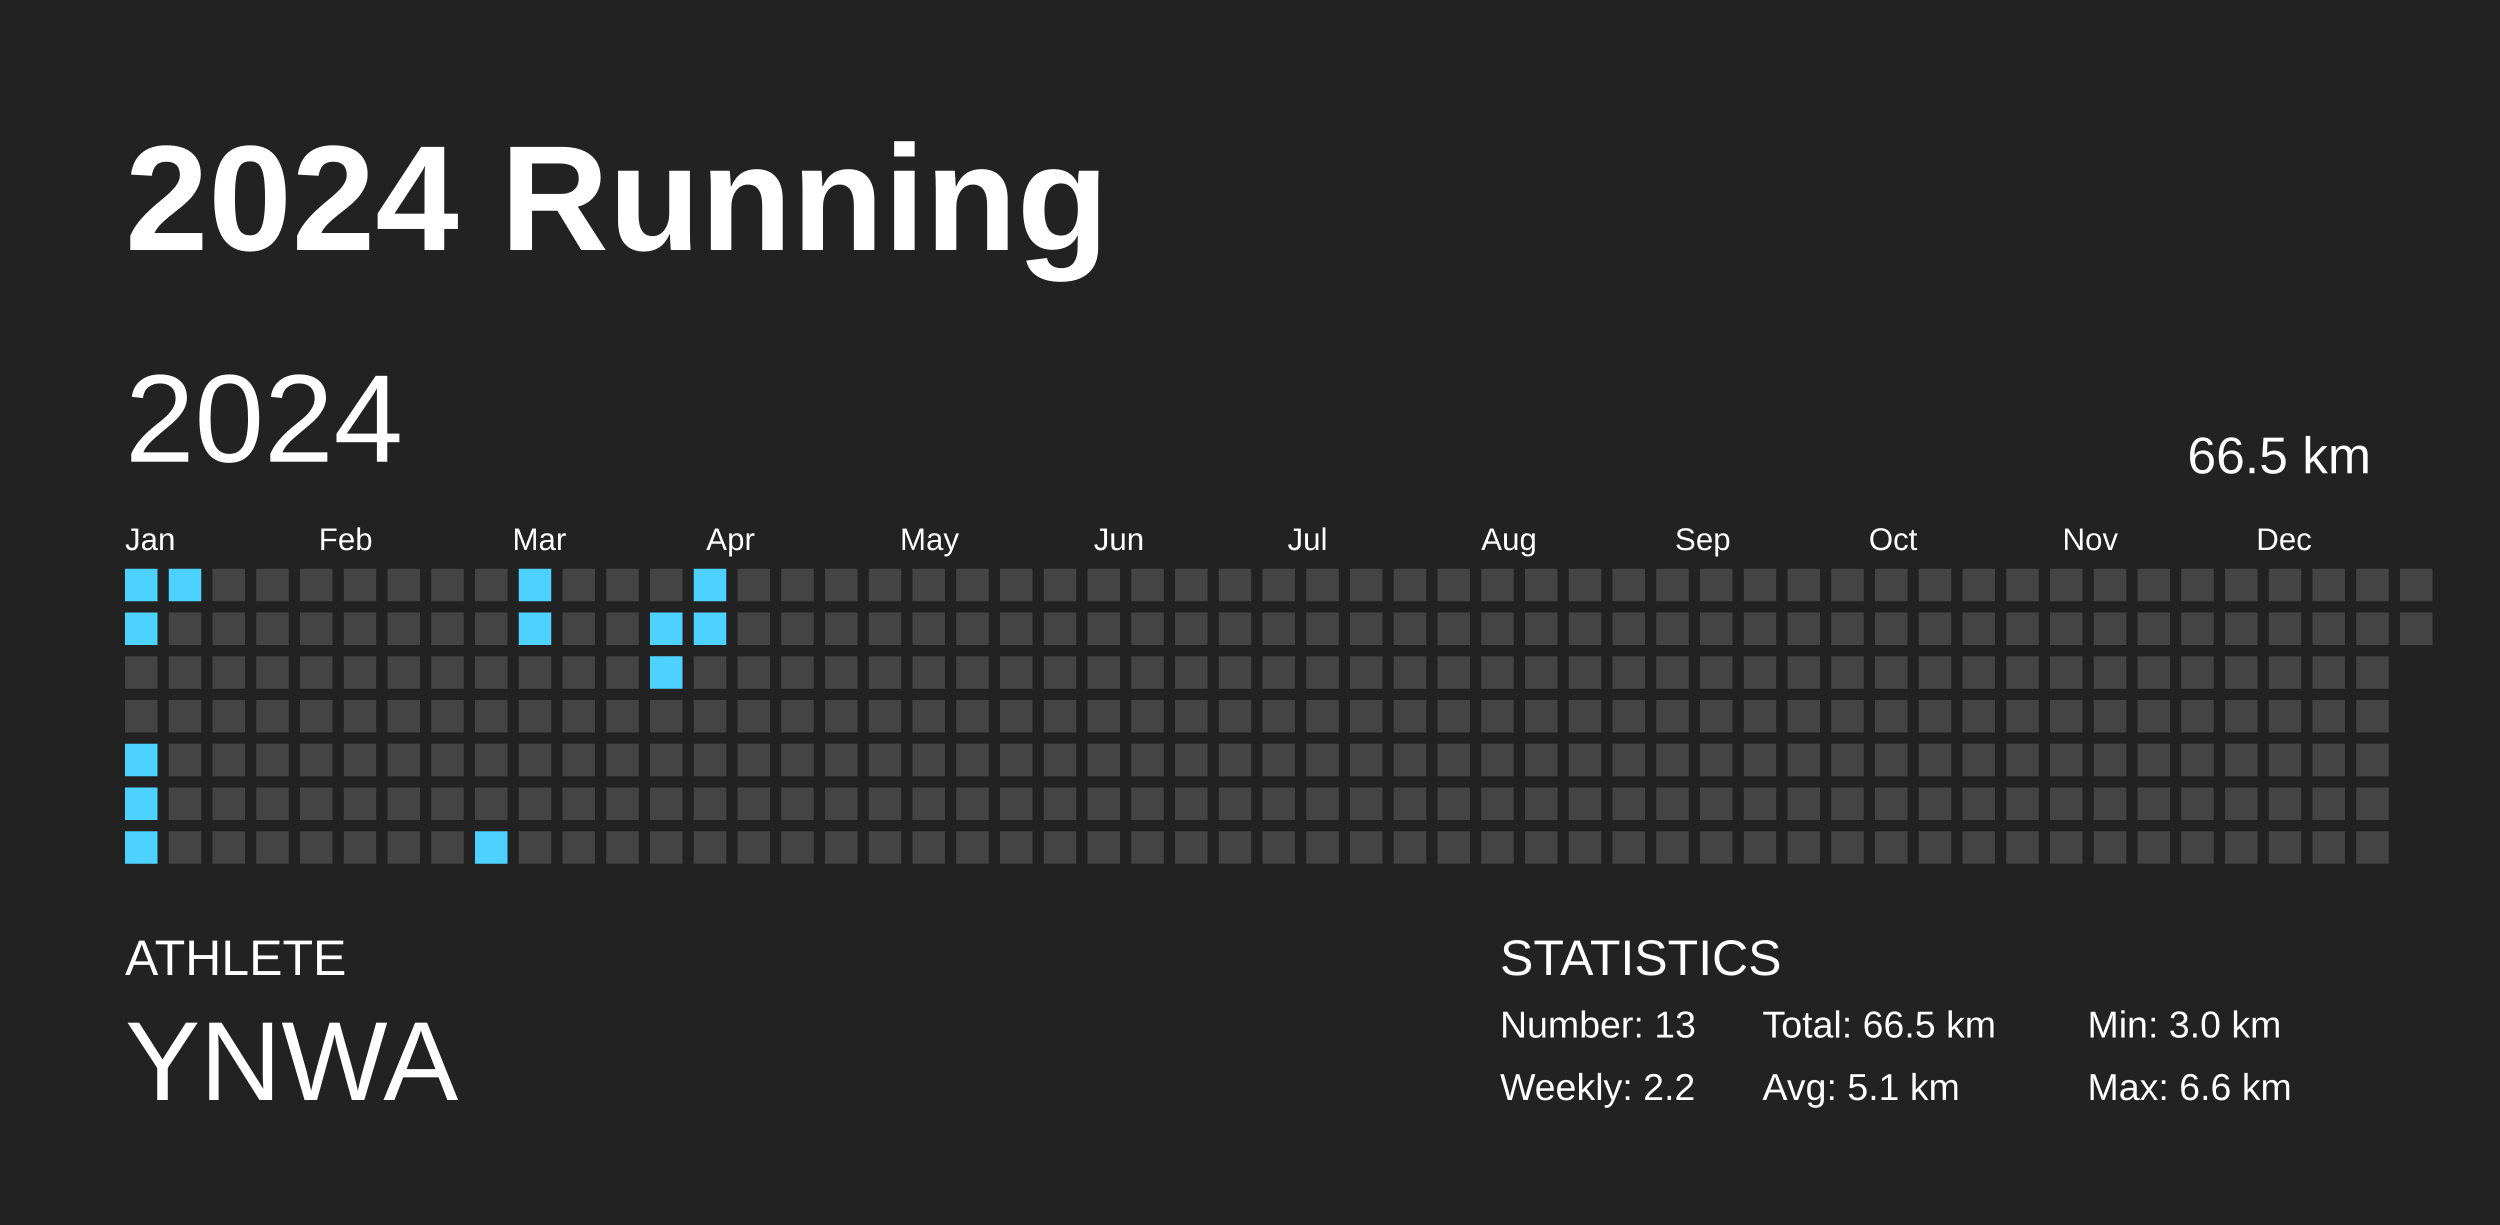
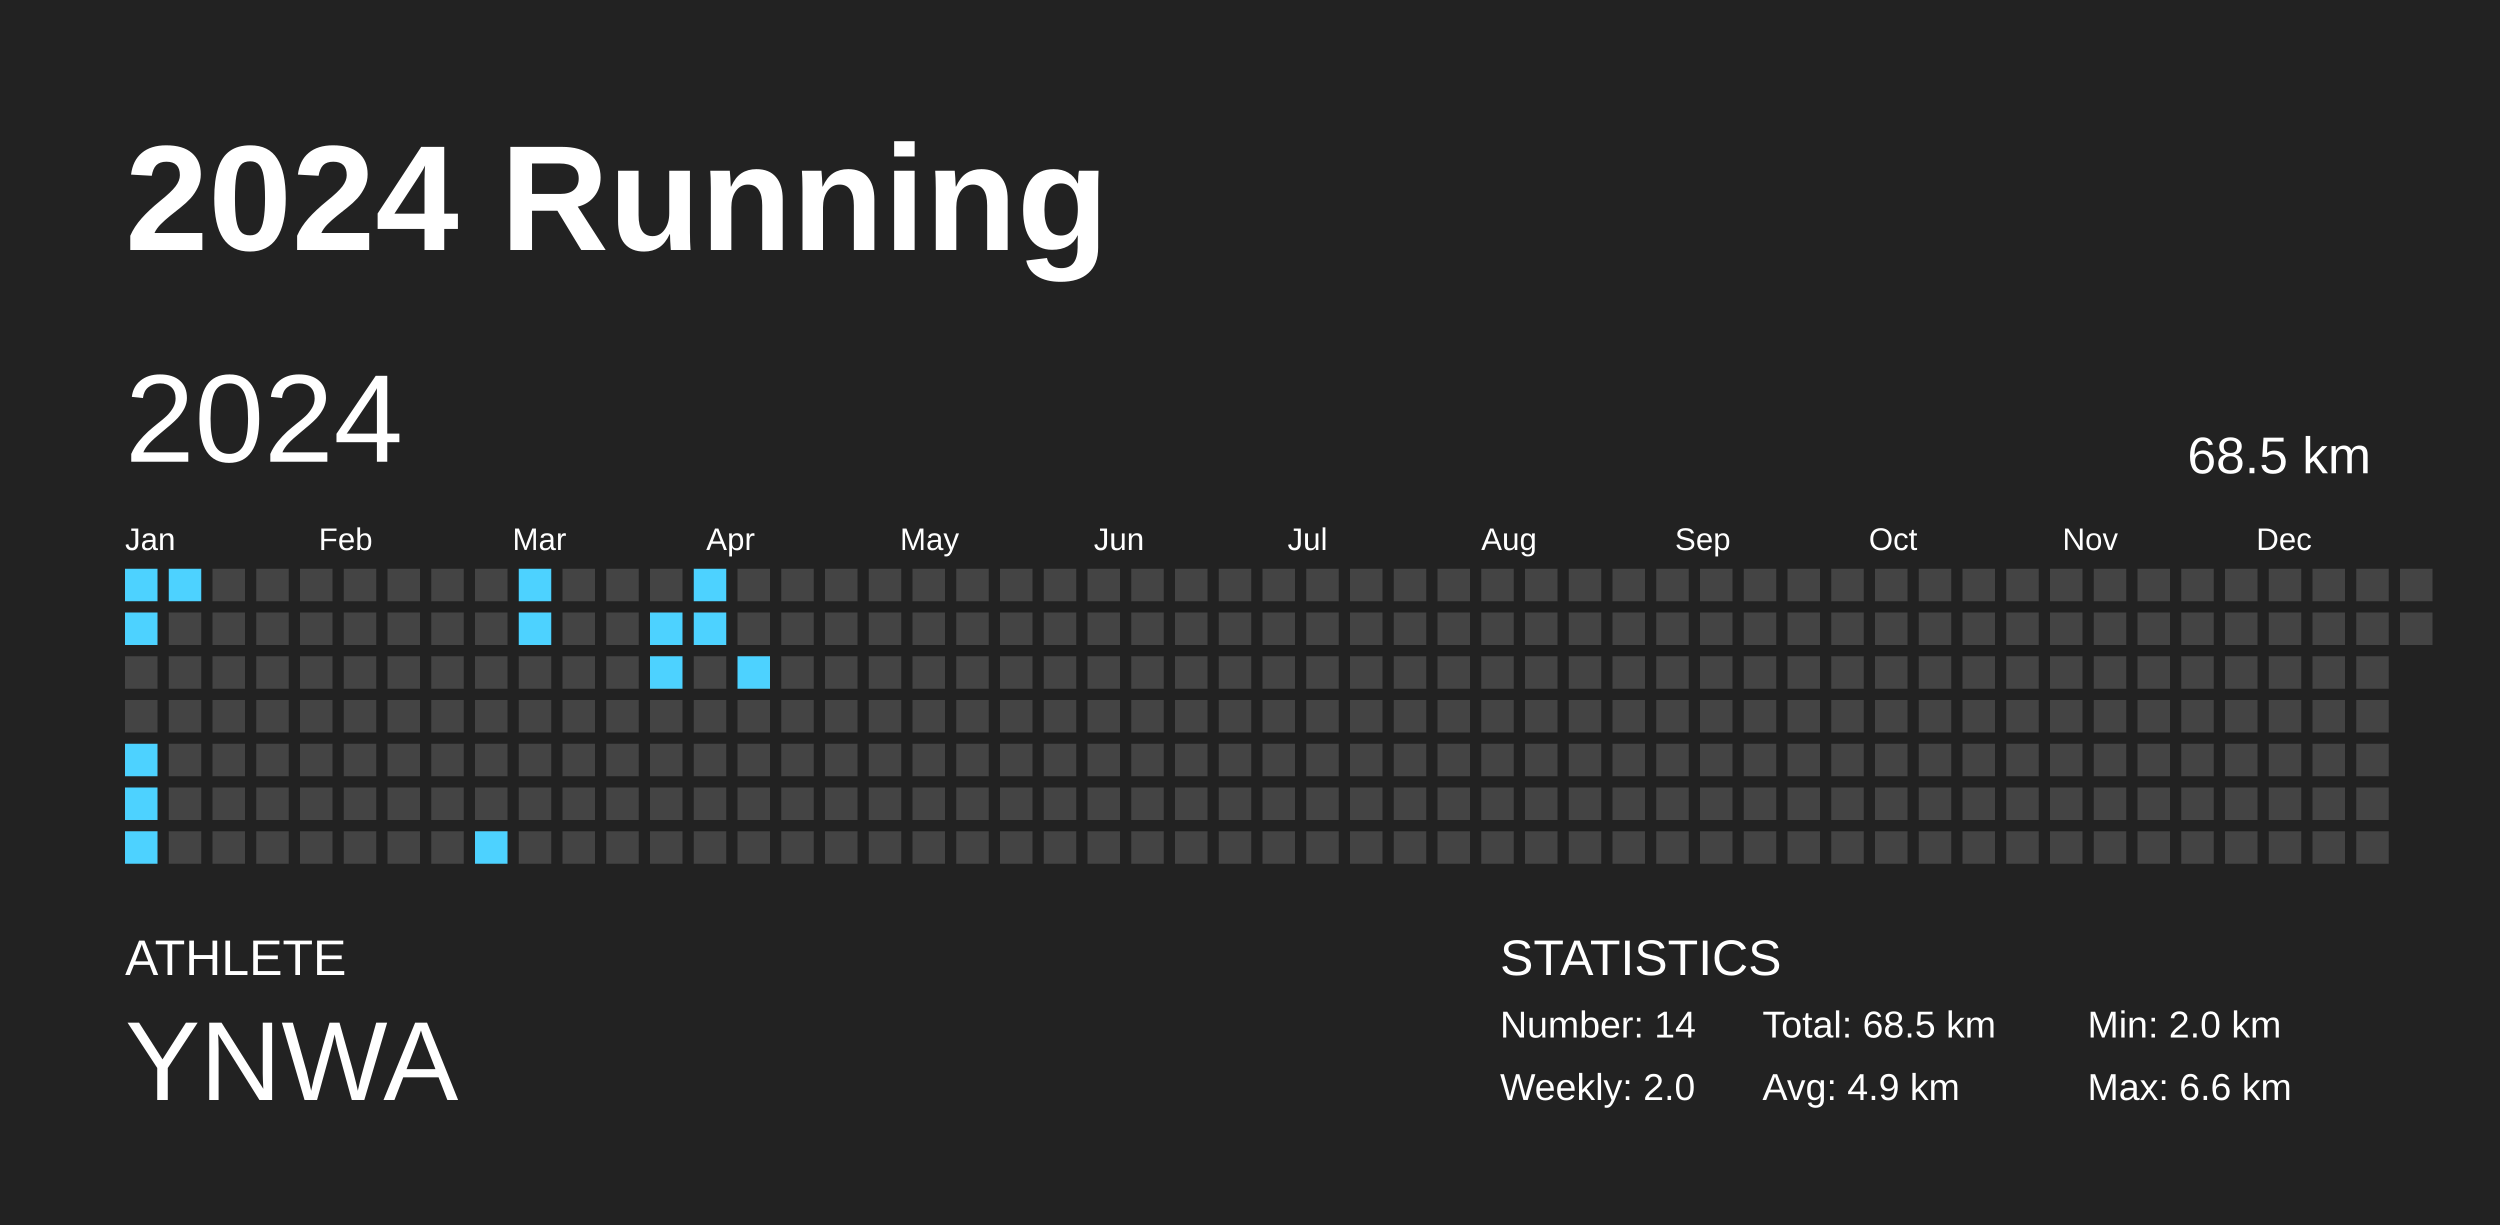
<svg xmlns="http://www.w3.org/2000/svg" baseProfile="full" height="98mm" version="1.1" viewBox="0,0,200,98" width="200mm">
  <defs />
  <rect fill="#222222" height="98" width="200" x="0" y="0" />
  <text fill="#FFFFFF" style="font-size:12px; font-family:Arial; font-weight:bold;" x="10" y="20">2024 Running</text>
  <text fill="#FFFFFF" style="font-size:4px; font-family:Arial" x="10" y="78">ATHLETE</text>
  <text fill="#FFFFFF" style="font-size:9px; font-family:Arial" x="10" y="88">YNWA</text>
  <text fill="#FFFFFF" style="font-size:4px; font-family:Arial" x="120" y="78">STATISTICS</text>
-   <text fill="#FFFFFF" style="font-size:3px; font-family:Arial" x="120" y="83">Number: 13</text>
-   <text fill="#FFFFFF" style="font-size:3px; font-family:Arial" x="120" y="88">Weekly: 2.2</text>
-   <text fill="#FFFFFF" style="font-size:3px; font-family:Arial" x="141" y="83">Total: 66.5 km</text>
-   <text fill="#FFFFFF" style="font-size:3px; font-family:Arial" x="141" y="88">Avg: 5.1 km</text>
-   <text fill="#FFFFFF" style="font-size:3px; font-family:Arial" x="167" y="83">Min: 3.0 km</text>
+   <text fill="#FFFFFF" style="font-size:3px; font-family:Arial" x="120" y="83">Number: 14</text>
+   <text fill="#FFFFFF" style="font-size:3px; font-family:Arial" x="120" y="88">Weekly: 2.0</text>
+   <text fill="#FFFFFF" style="font-size:3px; font-family:Arial" x="141" y="83">Total: 68.5 km</text>
+   <text fill="#FFFFFF" style="font-size:3px; font-family:Arial" x="141" y="88">Avg: 4.9 km</text>
+   <text fill="#FFFFFF" style="font-size:3px; font-family:Arial" x="167" y="83">Min: 2.0 km</text>
  <text fill="#FFFFFF" style="font-size:3px; font-family:Arial" x="167" y="88">Max: 6.6 km</text>
  <text dominant-baseline="hanging" fill="#FFFFFF" style="font-size:10.0px; font-family:Arial;" x="10" y="30">2024</text>
-   <text dominant-baseline="hanging" fill="#FFFFFF" style="font-size:4.125px; font-family:Arial;" x="175" y="35">66.5 km</text>
+   <text dominant-baseline="hanging" fill="#FFFFFF" style="font-size:4.125px; font-family:Arial;" x="175" y="35">68.5 km</text>
  <text fill="#FFFFFF" style="font-size:2.5px; font-family:Arial" x="10.0" y="44">Jan</text>
  <text fill="#FFFFFF" style="font-size:2.5px; font-family:Arial" x="25.5" y="44">Feb</text>
  <text fill="#FFFFFF" style="font-size:2.5px; font-family:Arial" x="41.0" y="44">Mar</text>
  <text fill="#FFFFFF" style="font-size:2.5px; font-family:Arial" x="56.5" y="44">Apr</text>
  <text fill="#FFFFFF" style="font-size:2.5px; font-family:Arial" x="72.0" y="44">May</text>
  <text fill="#FFFFFF" style="font-size:2.5px; font-family:Arial" x="87.5" y="44">Jun</text>
  <text fill="#FFFFFF" style="font-size:2.5px; font-family:Arial" x="103.0" y="44">Jul</text>
  <text fill="#FFFFFF" style="font-size:2.5px; font-family:Arial" x="118.5" y="44">Aug</text>
  <text fill="#FFFFFF" style="font-size:2.5px; font-family:Arial" x="134.0" y="44">Sep</text>
  <text fill="#FFFFFF" style="font-size:2.5px; font-family:Arial" x="149.5" y="44">Oct</text>
  <text fill="#FFFFFF" style="font-size:2.5px; font-family:Arial" x="165.0" y="44">Nov</text>
  <text fill="#FFFFFF" style="font-size:2.5px; font-family:Arial" x="180.5" y="44">Dec</text>
  <rect fill="#4dd2ff" height="2.6" width="2.6" x="10.0" y="45.5" />
  <rect fill="#4dd2ff" height="2.6" width="2.6" x="10.0" y="49.0" />
  <rect fill="#444444" height="2.6" width="2.6" x="10.0" y="52.5" />
  <rect fill="#444444" height="2.6" width="2.6" x="10.0" y="56.0" />
  <rect fill="#4dd2ff" height="2.6" width="2.6" x="10.0" y="59.5" />
  <rect fill="#4dd2ff" height="2.6" width="2.6" x="10.0" y="63.0" />
  <rect fill="#4dd2ff" height="2.6" width="2.6" x="10.0" y="66.5" />
  <rect fill="#4dd2ff" height="2.6" width="2.6" x="13.5" y="45.5" />
  <rect fill="#444444" height="2.6" width="2.6" x="13.5" y="49.0" />
  <rect fill="#444444" height="2.6" width="2.6" x="13.5" y="52.5" />
  <rect fill="#444444" height="2.6" width="2.6" x="13.5" y="56.0" />
  <rect fill="#444444" height="2.6" width="2.6" x="13.5" y="59.5" />
  <rect fill="#444444" height="2.6" width="2.6" x="13.5" y="63.0" />
  <rect fill="#444444" height="2.6" width="2.6" x="13.5" y="66.5" />
  <rect fill="#444444" height="2.6" width="2.6" x="17.0" y="45.5" />
  <rect fill="#444444" height="2.6" width="2.6" x="17.0" y="49.0" />
  <rect fill="#444444" height="2.6" width="2.6" x="17.0" y="52.5" />
  <rect fill="#444444" height="2.6" width="2.6" x="17.0" y="56.0" />
  <rect fill="#444444" height="2.6" width="2.6" x="17.0" y="59.5" />
  <rect fill="#444444" height="2.6" width="2.6" x="17.0" y="63.0" />
  <rect fill="#444444" height="2.6" width="2.6" x="17.0" y="66.5" />
  <rect fill="#444444" height="2.6" width="2.6" x="20.5" y="45.5" />
  <rect fill="#444444" height="2.6" width="2.6" x="20.5" y="49.0" />
  <rect fill="#444444" height="2.6" width="2.6" x="20.5" y="52.5" />
  <rect fill="#444444" height="2.6" width="2.6" x="20.5" y="56.0" />
  <rect fill="#444444" height="2.6" width="2.6" x="20.5" y="59.5" />
  <rect fill="#444444" height="2.6" width="2.6" x="20.5" y="63.0" />
  <rect fill="#444444" height="2.6" width="2.6" x="20.5" y="66.5" />
  <rect fill="#444444" height="2.6" width="2.6" x="24.0" y="45.5" />
  <rect fill="#444444" height="2.6" width="2.6" x="24.0" y="49.0" />
  <rect fill="#444444" height="2.6" width="2.6" x="24.0" y="52.5" />
  <rect fill="#444444" height="2.6" width="2.6" x="24.0" y="56.0" />
  <rect fill="#444444" height="2.6" width="2.6" x="24.0" y="59.5" />
  <rect fill="#444444" height="2.6" width="2.6" x="24.0" y="63.0" />
  <rect fill="#444444" height="2.6" width="2.6" x="24.0" y="66.5" />
  <rect fill="#444444" height="2.6" width="2.6" x="27.5" y="45.5" />
  <rect fill="#444444" height="2.6" width="2.6" x="27.5" y="49.0" />
  <rect fill="#444444" height="2.6" width="2.6" x="27.5" y="52.5" />
  <rect fill="#444444" height="2.6" width="2.6" x="27.5" y="56.0" />
  <rect fill="#444444" height="2.6" width="2.6" x="27.5" y="59.5" />
  <rect fill="#444444" height="2.6" width="2.6" x="27.5" y="63.0" />
  <rect fill="#444444" height="2.6" width="2.6" x="27.5" y="66.5" />
  <rect fill="#444444" height="2.6" width="2.6" x="31.0" y="45.5" />
  <rect fill="#444444" height="2.6" width="2.6" x="31.0" y="49.0" />
  <rect fill="#444444" height="2.6" width="2.6" x="31.0" y="52.5" />
  <rect fill="#444444" height="2.6" width="2.6" x="31.0" y="56.0" />
  <rect fill="#444444" height="2.6" width="2.6" x="31.0" y="59.5" />
  <rect fill="#444444" height="2.6" width="2.6" x="31.0" y="63.0" />
  <rect fill="#444444" height="2.6" width="2.6" x="31.0" y="66.5" />
  <rect fill="#444444" height="2.6" width="2.6" x="34.5" y="45.5" />
  <rect fill="#444444" height="2.6" width="2.6" x="34.5" y="49.0" />
  <rect fill="#444444" height="2.6" width="2.6" x="34.5" y="52.5" />
  <rect fill="#444444" height="2.6" width="2.6" x="34.5" y="56.0" />
  <rect fill="#444444" height="2.6" width="2.6" x="34.5" y="59.5" />
  <rect fill="#444444" height="2.6" width="2.6" x="34.5" y="63.0" />
  <rect fill="#444444" height="2.6" width="2.6" x="34.5" y="66.5" />
  <rect fill="#444444" height="2.6" width="2.6" x="38.0" y="45.5" />
  <rect fill="#444444" height="2.6" width="2.6" x="38.0" y="49.0" />
  <rect fill="#444444" height="2.6" width="2.6" x="38.0" y="52.5" />
  <rect fill="#444444" height="2.6" width="2.6" x="38.0" y="56.0" />
  <rect fill="#444444" height="2.6" width="2.6" x="38.0" y="59.5" />
  <rect fill="#444444" height="2.6" width="2.6" x="38.0" y="63.0" />
  <rect fill="#4dd2ff" height="2.6" width="2.6" x="38.0" y="66.5" />
  <rect fill="#4dd2ff" height="2.6" width="2.6" x="41.5" y="45.5" />
  <rect fill="#4dd2ff" height="2.6" width="2.6" x="41.5" y="49.0" />
  <rect fill="#444444" height="2.6" width="2.6" x="41.5" y="52.5" />
  <rect fill="#444444" height="2.6" width="2.6" x="41.5" y="56.0" />
  <rect fill="#444444" height="2.6" width="2.6" x="41.5" y="59.5" />
  <rect fill="#444444" height="2.6" width="2.6" x="41.5" y="63.0" />
  <rect fill="#444444" height="2.6" width="2.6" x="41.5" y="66.5" />
  <rect fill="#444444" height="2.6" width="2.6" x="45.0" y="45.5" />
  <rect fill="#444444" height="2.6" width="2.6" x="45.0" y="49.0" />
  <rect fill="#444444" height="2.6" width="2.6" x="45.0" y="52.5" />
  <rect fill="#444444" height="2.6" width="2.6" x="45.0" y="56.0" />
  <rect fill="#444444" height="2.6" width="2.6" x="45.0" y="59.5" />
  <rect fill="#444444" height="2.6" width="2.6" x="45.0" y="63.0" />
  <rect fill="#444444" height="2.6" width="2.6" x="45.0" y="66.5" />
  <rect fill="#444444" height="2.6" width="2.6" x="48.5" y="45.5" />
  <rect fill="#444444" height="2.6" width="2.6" x="48.5" y="49.0" />
  <rect fill="#444444" height="2.6" width="2.6" x="48.5" y="52.5" />
  <rect fill="#444444" height="2.6" width="2.6" x="48.5" y="56.0" />
  <rect fill="#444444" height="2.6" width="2.6" x="48.5" y="59.5" />
  <rect fill="#444444" height="2.6" width="2.6" x="48.5" y="63.0" />
  <rect fill="#444444" height="2.6" width="2.6" x="48.5" y="66.5" />
  <rect fill="#444444" height="2.6" width="2.6" x="52.0" y="45.5" />
  <rect fill="#4dd2ff" height="2.6" width="2.6" x="52.0" y="49.0" />
  <rect fill="#4dd2ff" height="2.6" width="2.6" x="52.0" y="52.5" />
  <rect fill="#444444" height="2.6" width="2.6" x="52.0" y="56.0" />
  <rect fill="#444444" height="2.6" width="2.6" x="52.0" y="59.5" />
  <rect fill="#444444" height="2.6" width="2.6" x="52.0" y="63.0" />
  <rect fill="#444444" height="2.6" width="2.6" x="52.0" y="66.5" />
  <rect fill="#4dd2ff" height="2.6" width="2.6" x="55.5" y="45.5" />
  <rect fill="#4dd2ff" height="2.6" width="2.6" x="55.5" y="49.0" />
  <rect fill="#444444" height="2.6" width="2.6" x="55.5" y="52.5" />
  <rect fill="#444444" height="2.6" width="2.6" x="55.5" y="56.0" />
  <rect fill="#444444" height="2.6" width="2.6" x="55.5" y="59.5" />
  <rect fill="#444444" height="2.6" width="2.6" x="55.5" y="63.0" />
  <rect fill="#444444" height="2.6" width="2.6" x="55.5" y="66.5" />
  <rect fill="#444444" height="2.6" width="2.6" x="59.0" y="45.5" />
  <rect fill="#444444" height="2.6" width="2.6" x="59.0" y="49.0" />
-   <rect fill="#444444" height="2.6" width="2.6" x="59.0" y="52.5" />
+   <rect fill="#4dd2ff" height="2.6" width="2.6" x="59.0" y="52.5" />
  <rect fill="#444444" height="2.6" width="2.6" x="59.0" y="56.0" />
  <rect fill="#444444" height="2.6" width="2.6" x="59.0" y="59.5" />
  <rect fill="#444444" height="2.6" width="2.6" x="59.0" y="63.0" />
  <rect fill="#444444" height="2.6" width="2.6" x="59.0" y="66.5" />
  <rect fill="#444444" height="2.6" width="2.6" x="62.5" y="45.5" />
  <rect fill="#444444" height="2.6" width="2.6" x="62.5" y="49.0" />
  <rect fill="#444444" height="2.6" width="2.6" x="62.5" y="52.5" />
  <rect fill="#444444" height="2.6" width="2.6" x="62.5" y="56.0" />
  <rect fill="#444444" height="2.6" width="2.6" x="62.5" y="59.5" />
  <rect fill="#444444" height="2.6" width="2.6" x="62.5" y="63.0" />
  <rect fill="#444444" height="2.6" width="2.6" x="62.5" y="66.5" />
  <rect fill="#444444" height="2.6" width="2.6" x="66.0" y="45.5" />
  <rect fill="#444444" height="2.6" width="2.6" x="66.0" y="49.0" />
  <rect fill="#444444" height="2.6" width="2.6" x="66.0" y="52.5" />
  <rect fill="#444444" height="2.6" width="2.6" x="66.0" y="56.0" />
  <rect fill="#444444" height="2.6" width="2.6" x="66.0" y="59.5" />
  <rect fill="#444444" height="2.6" width="2.6" x="66.0" y="63.0" />
  <rect fill="#444444" height="2.6" width="2.6" x="66.0" y="66.5" />
  <rect fill="#444444" height="2.6" width="2.6" x="69.5" y="45.5" />
  <rect fill="#444444" height="2.6" width="2.6" x="69.5" y="49.0" />
  <rect fill="#444444" height="2.6" width="2.6" x="69.5" y="52.5" />
  <rect fill="#444444" height="2.6" width="2.6" x="69.5" y="56.0" />
  <rect fill="#444444" height="2.6" width="2.6" x="69.5" y="59.5" />
  <rect fill="#444444" height="2.6" width="2.6" x="69.5" y="63.0" />
  <rect fill="#444444" height="2.6" width="2.6" x="69.5" y="66.5" />
  <rect fill="#444444" height="2.6" width="2.6" x="73.0" y="45.5" />
  <rect fill="#444444" height="2.6" width="2.6" x="73.0" y="49.0" />
  <rect fill="#444444" height="2.6" width="2.6" x="73.0" y="52.5" />
  <rect fill="#444444" height="2.6" width="2.6" x="73.0" y="56.0" />
  <rect fill="#444444" height="2.6" width="2.6" x="73.0" y="59.5" />
  <rect fill="#444444" height="2.6" width="2.6" x="73.0" y="63.0" />
  <rect fill="#444444" height="2.6" width="2.6" x="73.0" y="66.5" />
  <rect fill="#444444" height="2.6" width="2.6" x="76.5" y="45.5" />
  <rect fill="#444444" height="2.6" width="2.6" x="76.5" y="49.0" />
  <rect fill="#444444" height="2.6" width="2.6" x="76.5" y="52.5" />
  <rect fill="#444444" height="2.6" width="2.6" x="76.5" y="56.0" />
  <rect fill="#444444" height="2.6" width="2.6" x="76.5" y="59.5" />
  <rect fill="#444444" height="2.6" width="2.6" x="76.5" y="63.0" />
  <rect fill="#444444" height="2.6" width="2.6" x="76.5" y="66.5" />
  <rect fill="#444444" height="2.6" width="2.6" x="80.0" y="45.5" />
  <rect fill="#444444" height="2.6" width="2.6" x="80.0" y="49.0" />
  <rect fill="#444444" height="2.6" width="2.6" x="80.0" y="52.5" />
  <rect fill="#444444" height="2.6" width="2.6" x="80.0" y="56.0" />
  <rect fill="#444444" height="2.6" width="2.6" x="80.0" y="59.5" />
  <rect fill="#444444" height="2.6" width="2.6" x="80.0" y="63.0" />
  <rect fill="#444444" height="2.6" width="2.6" x="80.0" y="66.5" />
  <rect fill="#444444" height="2.6" width="2.6" x="83.5" y="45.5" />
  <rect fill="#444444" height="2.6" width="2.6" x="83.5" y="49.0" />
  <rect fill="#444444" height="2.6" width="2.6" x="83.5" y="52.5" />
  <rect fill="#444444" height="2.6" width="2.6" x="83.5" y="56.0" />
  <rect fill="#444444" height="2.6" width="2.6" x="83.5" y="59.5" />
  <rect fill="#444444" height="2.6" width="2.6" x="83.5" y="63.0" />
  <rect fill="#444444" height="2.6" width="2.6" x="83.5" y="66.5" />
  <rect fill="#444444" height="2.6" width="2.6" x="87.0" y="45.5" />
  <rect fill="#444444" height="2.6" width="2.6" x="87.0" y="49.0" />
  <rect fill="#444444" height="2.6" width="2.6" x="87.0" y="52.5" />
  <rect fill="#444444" height="2.6" width="2.6" x="87.0" y="56.0" />
  <rect fill="#444444" height="2.6" width="2.6" x="87.0" y="59.5" />
  <rect fill="#444444" height="2.6" width="2.6" x="87.0" y="63.0" />
  <rect fill="#444444" height="2.6" width="2.6" x="87.0" y="66.5" />
  <rect fill="#444444" height="2.6" width="2.6" x="90.5" y="45.5" />
  <rect fill="#444444" height="2.6" width="2.6" x="90.5" y="49.0" />
  <rect fill="#444444" height="2.6" width="2.6" x="90.5" y="52.5" />
  <rect fill="#444444" height="2.6" width="2.6" x="90.5" y="56.0" />
  <rect fill="#444444" height="2.6" width="2.6" x="90.5" y="59.5" />
  <rect fill="#444444" height="2.6" width="2.6" x="90.5" y="63.0" />
  <rect fill="#444444" height="2.6" width="2.6" x="90.5" y="66.5" />
  <rect fill="#444444" height="2.6" width="2.6" x="94.0" y="45.5" />
  <rect fill="#444444" height="2.6" width="2.6" x="94.0" y="49.0" />
  <rect fill="#444444" height="2.6" width="2.6" x="94.0" y="52.5" />
  <rect fill="#444444" height="2.6" width="2.6" x="94.0" y="56.0" />
  <rect fill="#444444" height="2.6" width="2.6" x="94.0" y="59.5" />
  <rect fill="#444444" height="2.6" width="2.6" x="94.0" y="63.0" />
  <rect fill="#444444" height="2.6" width="2.6" x="94.0" y="66.5" />
  <rect fill="#444444" height="2.6" width="2.6" x="97.5" y="45.5" />
  <rect fill="#444444" height="2.6" width="2.6" x="97.5" y="49.0" />
  <rect fill="#444444" height="2.6" width="2.6" x="97.5" y="52.5" />
  <rect fill="#444444" height="2.6" width="2.6" x="97.5" y="56.0" />
  <rect fill="#444444" height="2.6" width="2.6" x="97.5" y="59.5" />
  <rect fill="#444444" height="2.6" width="2.6" x="97.5" y="63.0" />
  <rect fill="#444444" height="2.6" width="2.6" x="97.5" y="66.5" />
  <rect fill="#444444" height="2.6" width="2.6" x="101.0" y="45.5" />
  <rect fill="#444444" height="2.6" width="2.6" x="101.0" y="49.0" />
  <rect fill="#444444" height="2.6" width="2.6" x="101.0" y="52.5" />
  <rect fill="#444444" height="2.6" width="2.6" x="101.0" y="56.0" />
  <rect fill="#444444" height="2.6" width="2.6" x="101.0" y="59.5" />
  <rect fill="#444444" height="2.6" width="2.6" x="101.0" y="63.0" />
  <rect fill="#444444" height="2.6" width="2.6" x="101.0" y="66.5" />
  <rect fill="#444444" height="2.6" width="2.6" x="104.5" y="45.5" />
  <rect fill="#444444" height="2.6" width="2.6" x="104.5" y="49.0" />
  <rect fill="#444444" height="2.6" width="2.6" x="104.5" y="52.5" />
  <rect fill="#444444" height="2.6" width="2.6" x="104.5" y="56.0" />
  <rect fill="#444444" height="2.6" width="2.6" x="104.5" y="59.5" />
  <rect fill="#444444" height="2.6" width="2.6" x="104.5" y="63.0" />
  <rect fill="#444444" height="2.6" width="2.6" x="104.5" y="66.5" />
  <rect fill="#444444" height="2.6" width="2.6" x="108.0" y="45.5" />
  <rect fill="#444444" height="2.6" width="2.6" x="108.0" y="49.0" />
  <rect fill="#444444" height="2.6" width="2.6" x="108.0" y="52.5" />
  <rect fill="#444444" height="2.6" width="2.6" x="108.0" y="56.0" />
  <rect fill="#444444" height="2.6" width="2.6" x="108.0" y="59.5" />
  <rect fill="#444444" height="2.6" width="2.6" x="108.0" y="63.0" />
  <rect fill="#444444" height="2.6" width="2.6" x="108.0" y="66.5" />
  <rect fill="#444444" height="2.6" width="2.6" x="111.5" y="45.5" />
  <rect fill="#444444" height="2.6" width="2.6" x="111.5" y="49.0" />
  <rect fill="#444444" height="2.6" width="2.6" x="111.5" y="52.5" />
  <rect fill="#444444" height="2.6" width="2.6" x="111.5" y="56.0" />
  <rect fill="#444444" height="2.6" width="2.6" x="111.5" y="59.5" />
  <rect fill="#444444" height="2.6" width="2.6" x="111.5" y="63.0" />
  <rect fill="#444444" height="2.6" width="2.6" x="111.5" y="66.5" />
  <rect fill="#444444" height="2.6" width="2.6" x="115.0" y="45.5" />
  <rect fill="#444444" height="2.6" width="2.6" x="115.0" y="49.0" />
  <rect fill="#444444" height="2.6" width="2.6" x="115.0" y="52.5" />
  <rect fill="#444444" height="2.6" width="2.6" x="115.0" y="56.0" />
  <rect fill="#444444" height="2.6" width="2.6" x="115.0" y="59.5" />
  <rect fill="#444444" height="2.6" width="2.6" x="115.0" y="63.0" />
  <rect fill="#444444" height="2.6" width="2.6" x="115.0" y="66.5" />
  <rect fill="#444444" height="2.6" width="2.6" x="118.5" y="45.5" />
  <rect fill="#444444" height="2.6" width="2.6" x="118.5" y="49.0" />
  <rect fill="#444444" height="2.6" width="2.6" x="118.5" y="52.5" />
  <rect fill="#444444" height="2.6" width="2.6" x="118.5" y="56.0" />
  <rect fill="#444444" height="2.6" width="2.6" x="118.5" y="59.5" />
  <rect fill="#444444" height="2.6" width="2.6" x="118.5" y="63.0" />
  <rect fill="#444444" height="2.6" width="2.6" x="118.5" y="66.5" />
  <rect fill="#444444" height="2.6" width="2.6" x="122.0" y="45.5" />
  <rect fill="#444444" height="2.6" width="2.6" x="122.0" y="49.0" />
  <rect fill="#444444" height="2.6" width="2.6" x="122.0" y="52.5" />
  <rect fill="#444444" height="2.6" width="2.6" x="122.0" y="56.0" />
  <rect fill="#444444" height="2.6" width="2.6" x="122.0" y="59.5" />
  <rect fill="#444444" height="2.6" width="2.6" x="122.0" y="63.0" />
  <rect fill="#444444" height="2.6" width="2.6" x="122.0" y="66.5" />
  <rect fill="#444444" height="2.6" width="2.6" x="125.5" y="45.5" />
  <rect fill="#444444" height="2.6" width="2.6" x="125.5" y="49.0" />
  <rect fill="#444444" height="2.6" width="2.6" x="125.5" y="52.5" />
  <rect fill="#444444" height="2.6" width="2.6" x="125.5" y="56.0" />
  <rect fill="#444444" height="2.6" width="2.6" x="125.5" y="59.5" />
  <rect fill="#444444" height="2.6" width="2.6" x="125.5" y="63.0" />
  <rect fill="#444444" height="2.6" width="2.6" x="125.5" y="66.5" />
  <rect fill="#444444" height="2.6" width="2.6" x="129.0" y="45.5" />
  <rect fill="#444444" height="2.6" width="2.6" x="129.0" y="49.0" />
  <rect fill="#444444" height="2.6" width="2.6" x="129.0" y="52.5" />
  <rect fill="#444444" height="2.6" width="2.6" x="129.0" y="56.0" />
  <rect fill="#444444" height="2.6" width="2.6" x="129.0" y="59.5" />
  <rect fill="#444444" height="2.6" width="2.6" x="129.0" y="63.0" />
  <rect fill="#444444" height="2.6" width="2.6" x="129.0" y="66.5" />
  <rect fill="#444444" height="2.6" width="2.6" x="132.5" y="45.5" />
  <rect fill="#444444" height="2.6" width="2.6" x="132.5" y="49.0" />
  <rect fill="#444444" height="2.6" width="2.6" x="132.5" y="52.5" />
  <rect fill="#444444" height="2.6" width="2.6" x="132.5" y="56.0" />
  <rect fill="#444444" height="2.6" width="2.6" x="132.5" y="59.5" />
  <rect fill="#444444" height="2.6" width="2.6" x="132.5" y="63.0" />
  <rect fill="#444444" height="2.6" width="2.6" x="132.5" y="66.5" />
  <rect fill="#444444" height="2.6" width="2.6" x="136.0" y="45.5" />
  <rect fill="#444444" height="2.6" width="2.6" x="136.0" y="49.0" />
  <rect fill="#444444" height="2.6" width="2.6" x="136.0" y="52.5" />
  <rect fill="#444444" height="2.6" width="2.6" x="136.0" y="56.0" />
  <rect fill="#444444" height="2.6" width="2.6" x="136.0" y="59.5" />
  <rect fill="#444444" height="2.6" width="2.6" x="136.0" y="63.0" />
  <rect fill="#444444" height="2.6" width="2.6" x="136.0" y="66.5" />
  <rect fill="#444444" height="2.6" width="2.6" x="139.5" y="45.5" />
  <rect fill="#444444" height="2.6" width="2.6" x="139.5" y="49.0" />
  <rect fill="#444444" height="2.6" width="2.6" x="139.5" y="52.5" />
  <rect fill="#444444" height="2.6" width="2.6" x="139.5" y="56.0" />
  <rect fill="#444444" height="2.6" width="2.6" x="139.5" y="59.5" />
  <rect fill="#444444" height="2.6" width="2.6" x="139.5" y="63.0" />
  <rect fill="#444444" height="2.6" width="2.6" x="139.5" y="66.5" />
  <rect fill="#444444" height="2.6" width="2.6" x="143.0" y="45.5" />
  <rect fill="#444444" height="2.6" width="2.6" x="143.0" y="49.0" />
  <rect fill="#444444" height="2.6" width="2.6" x="143.0" y="52.5" />
  <rect fill="#444444" height="2.6" width="2.6" x="143.0" y="56.0" />
  <rect fill="#444444" height="2.6" width="2.6" x="143.0" y="59.5" />
  <rect fill="#444444" height="2.6" width="2.6" x="143.0" y="63.0" />
  <rect fill="#444444" height="2.6" width="2.6" x="143.0" y="66.5" />
  <rect fill="#444444" height="2.6" width="2.6" x="146.5" y="45.5" />
  <rect fill="#444444" height="2.6" width="2.6" x="146.5" y="49.0" />
  <rect fill="#444444" height="2.6" width="2.6" x="146.5" y="52.5" />
  <rect fill="#444444" height="2.6" width="2.6" x="146.5" y="56.0" />
  <rect fill="#444444" height="2.6" width="2.6" x="146.5" y="59.5" />
  <rect fill="#444444" height="2.6" width="2.6" x="146.5" y="63.0" />
  <rect fill="#444444" height="2.6" width="2.6" x="146.5" y="66.5" />
  <rect fill="#444444" height="2.6" width="2.6" x="150.0" y="45.5" />
  <rect fill="#444444" height="2.6" width="2.6" x="150.0" y="49.0" />
  <rect fill="#444444" height="2.6" width="2.6" x="150.0" y="52.5" />
  <rect fill="#444444" height="2.6" width="2.6" x="150.0" y="56.0" />
  <rect fill="#444444" height="2.6" width="2.6" x="150.0" y="59.5" />
  <rect fill="#444444" height="2.6" width="2.6" x="150.0" y="63.0" />
  <rect fill="#444444" height="2.6" width="2.6" x="150.0" y="66.5" />
  <rect fill="#444444" height="2.6" width="2.6" x="153.5" y="45.5" />
  <rect fill="#444444" height="2.6" width="2.6" x="153.5" y="49.0" />
  <rect fill="#444444" height="2.6" width="2.6" x="153.5" y="52.5" />
  <rect fill="#444444" height="2.6" width="2.6" x="153.5" y="56.0" />
  <rect fill="#444444" height="2.6" width="2.6" x="153.5" y="59.5" />
  <rect fill="#444444" height="2.6" width="2.6" x="153.5" y="63.0" />
  <rect fill="#444444" height="2.6" width="2.6" x="153.5" y="66.5" />
  <rect fill="#444444" height="2.6" width="2.6" x="157.0" y="45.5" />
  <rect fill="#444444" height="2.6" width="2.6" x="157.0" y="49.0" />
  <rect fill="#444444" height="2.6" width="2.6" x="157.0" y="52.5" />
  <rect fill="#444444" height="2.6" width="2.6" x="157.0" y="56.0" />
  <rect fill="#444444" height="2.6" width="2.6" x="157.0" y="59.5" />
  <rect fill="#444444" height="2.6" width="2.6" x="157.0" y="63.0" />
  <rect fill="#444444" height="2.6" width="2.6" x="157.0" y="66.5" />
  <rect fill="#444444" height="2.6" width="2.6" x="160.5" y="45.5" />
  <rect fill="#444444" height="2.6" width="2.6" x="160.5" y="49.0" />
  <rect fill="#444444" height="2.6" width="2.6" x="160.5" y="52.5" />
  <rect fill="#444444" height="2.6" width="2.6" x="160.5" y="56.0" />
  <rect fill="#444444" height="2.6" width="2.6" x="160.5" y="59.5" />
  <rect fill="#444444" height="2.6" width="2.6" x="160.5" y="63.0" />
  <rect fill="#444444" height="2.6" width="2.6" x="160.5" y="66.5" />
  <rect fill="#444444" height="2.6" width="2.6" x="164.0" y="45.5" />
  <rect fill="#444444" height="2.6" width="2.6" x="164.0" y="49.0" />
  <rect fill="#444444" height="2.6" width="2.6" x="164.0" y="52.5" />
  <rect fill="#444444" height="2.6" width="2.6" x="164.0" y="56.0" />
  <rect fill="#444444" height="2.6" width="2.6" x="164.0" y="59.5" />
  <rect fill="#444444" height="2.6" width="2.6" x="164.0" y="63.0" />
  <rect fill="#444444" height="2.6" width="2.6" x="164.0" y="66.5" />
  <rect fill="#444444" height="2.6" width="2.6" x="167.5" y="45.5" />
  <rect fill="#444444" height="2.6" width="2.6" x="167.5" y="49.0" />
  <rect fill="#444444" height="2.6" width="2.6" x="167.5" y="52.5" />
  <rect fill="#444444" height="2.6" width="2.6" x="167.5" y="56.0" />
  <rect fill="#444444" height="2.6" width="2.6" x="167.5" y="59.5" />
  <rect fill="#444444" height="2.6" width="2.6" x="167.5" y="63.0" />
  <rect fill="#444444" height="2.6" width="2.6" x="167.5" y="66.5" />
  <rect fill="#444444" height="2.6" width="2.6" x="171.0" y="45.5" />
  <rect fill="#444444" height="2.6" width="2.6" x="171.0" y="49.0" />
  <rect fill="#444444" height="2.6" width="2.6" x="171.0" y="52.5" />
  <rect fill="#444444" height="2.6" width="2.6" x="171.0" y="56.0" />
  <rect fill="#444444" height="2.6" width="2.6" x="171.0" y="59.5" />
  <rect fill="#444444" height="2.6" width="2.6" x="171.0" y="63.0" />
  <rect fill="#444444" height="2.6" width="2.6" x="171.0" y="66.5" />
  <rect fill="#444444" height="2.6" width="2.6" x="174.5" y="45.5" />
  <rect fill="#444444" height="2.6" width="2.6" x="174.5" y="49.0" />
  <rect fill="#444444" height="2.6" width="2.6" x="174.5" y="52.5" />
  <rect fill="#444444" height="2.6" width="2.6" x="174.5" y="56.0" />
  <rect fill="#444444" height="2.6" width="2.6" x="174.5" y="59.5" />
  <rect fill="#444444" height="2.6" width="2.6" x="174.5" y="63.0" />
  <rect fill="#444444" height="2.6" width="2.6" x="174.5" y="66.5" />
  <rect fill="#444444" height="2.6" width="2.6" x="178.0" y="45.5" />
  <rect fill="#444444" height="2.6" width="2.6" x="178.0" y="49.0" />
  <rect fill="#444444" height="2.6" width="2.6" x="178.0" y="52.5" />
  <rect fill="#444444" height="2.6" width="2.6" x="178.0" y="56.0" />
  <rect fill="#444444" height="2.6" width="2.6" x="178.0" y="59.5" />
  <rect fill="#444444" height="2.6" width="2.6" x="178.0" y="63.0" />
  <rect fill="#444444" height="2.6" width="2.6" x="178.0" y="66.5" />
  <rect fill="#444444" height="2.6" width="2.6" x="181.5" y="45.5" />
  <rect fill="#444444" height="2.6" width="2.6" x="181.5" y="49.0" />
  <rect fill="#444444" height="2.6" width="2.6" x="181.5" y="52.5" />
  <rect fill="#444444" height="2.6" width="2.6" x="181.5" y="56.0" />
  <rect fill="#444444" height="2.6" width="2.6" x="181.5" y="59.5" />
  <rect fill="#444444" height="2.6" width="2.6" x="181.5" y="63.0" />
  <rect fill="#444444" height="2.6" width="2.6" x="181.5" y="66.5" />
  <rect fill="#444444" height="2.6" width="2.6" x="185.0" y="45.5" />
  <rect fill="#444444" height="2.6" width="2.6" x="185.0" y="49.0" />
  <rect fill="#444444" height="2.6" width="2.6" x="185.0" y="52.5" />
  <rect fill="#444444" height="2.6" width="2.6" x="185.0" y="56.0" />
  <rect fill="#444444" height="2.6" width="2.6" x="185.0" y="59.5" />
  <rect fill="#444444" height="2.6" width="2.6" x="185.0" y="63.0" />
  <rect fill="#444444" height="2.6" width="2.6" x="185.0" y="66.5" />
  <rect fill="#444444" height="2.6" width="2.6" x="188.5" y="45.5" />
  <rect fill="#444444" height="2.6" width="2.6" x="188.5" y="49.0" />
  <rect fill="#444444" height="2.6" width="2.6" x="188.5" y="52.5" />
  <rect fill="#444444" height="2.6" width="2.6" x="188.5" y="56.0" />
  <rect fill="#444444" height="2.6" width="2.6" x="188.5" y="59.5" />
  <rect fill="#444444" height="2.6" width="2.6" x="188.5" y="63.0" />
  <rect fill="#444444" height="2.6" width="2.6" x="188.5" y="66.5" />
  <rect fill="#444444" height="2.6" width="2.6" x="192.0" y="45.5" />
  <rect fill="#444444" height="2.6" width="2.6" x="192.0" y="49.0" />
</svg>
